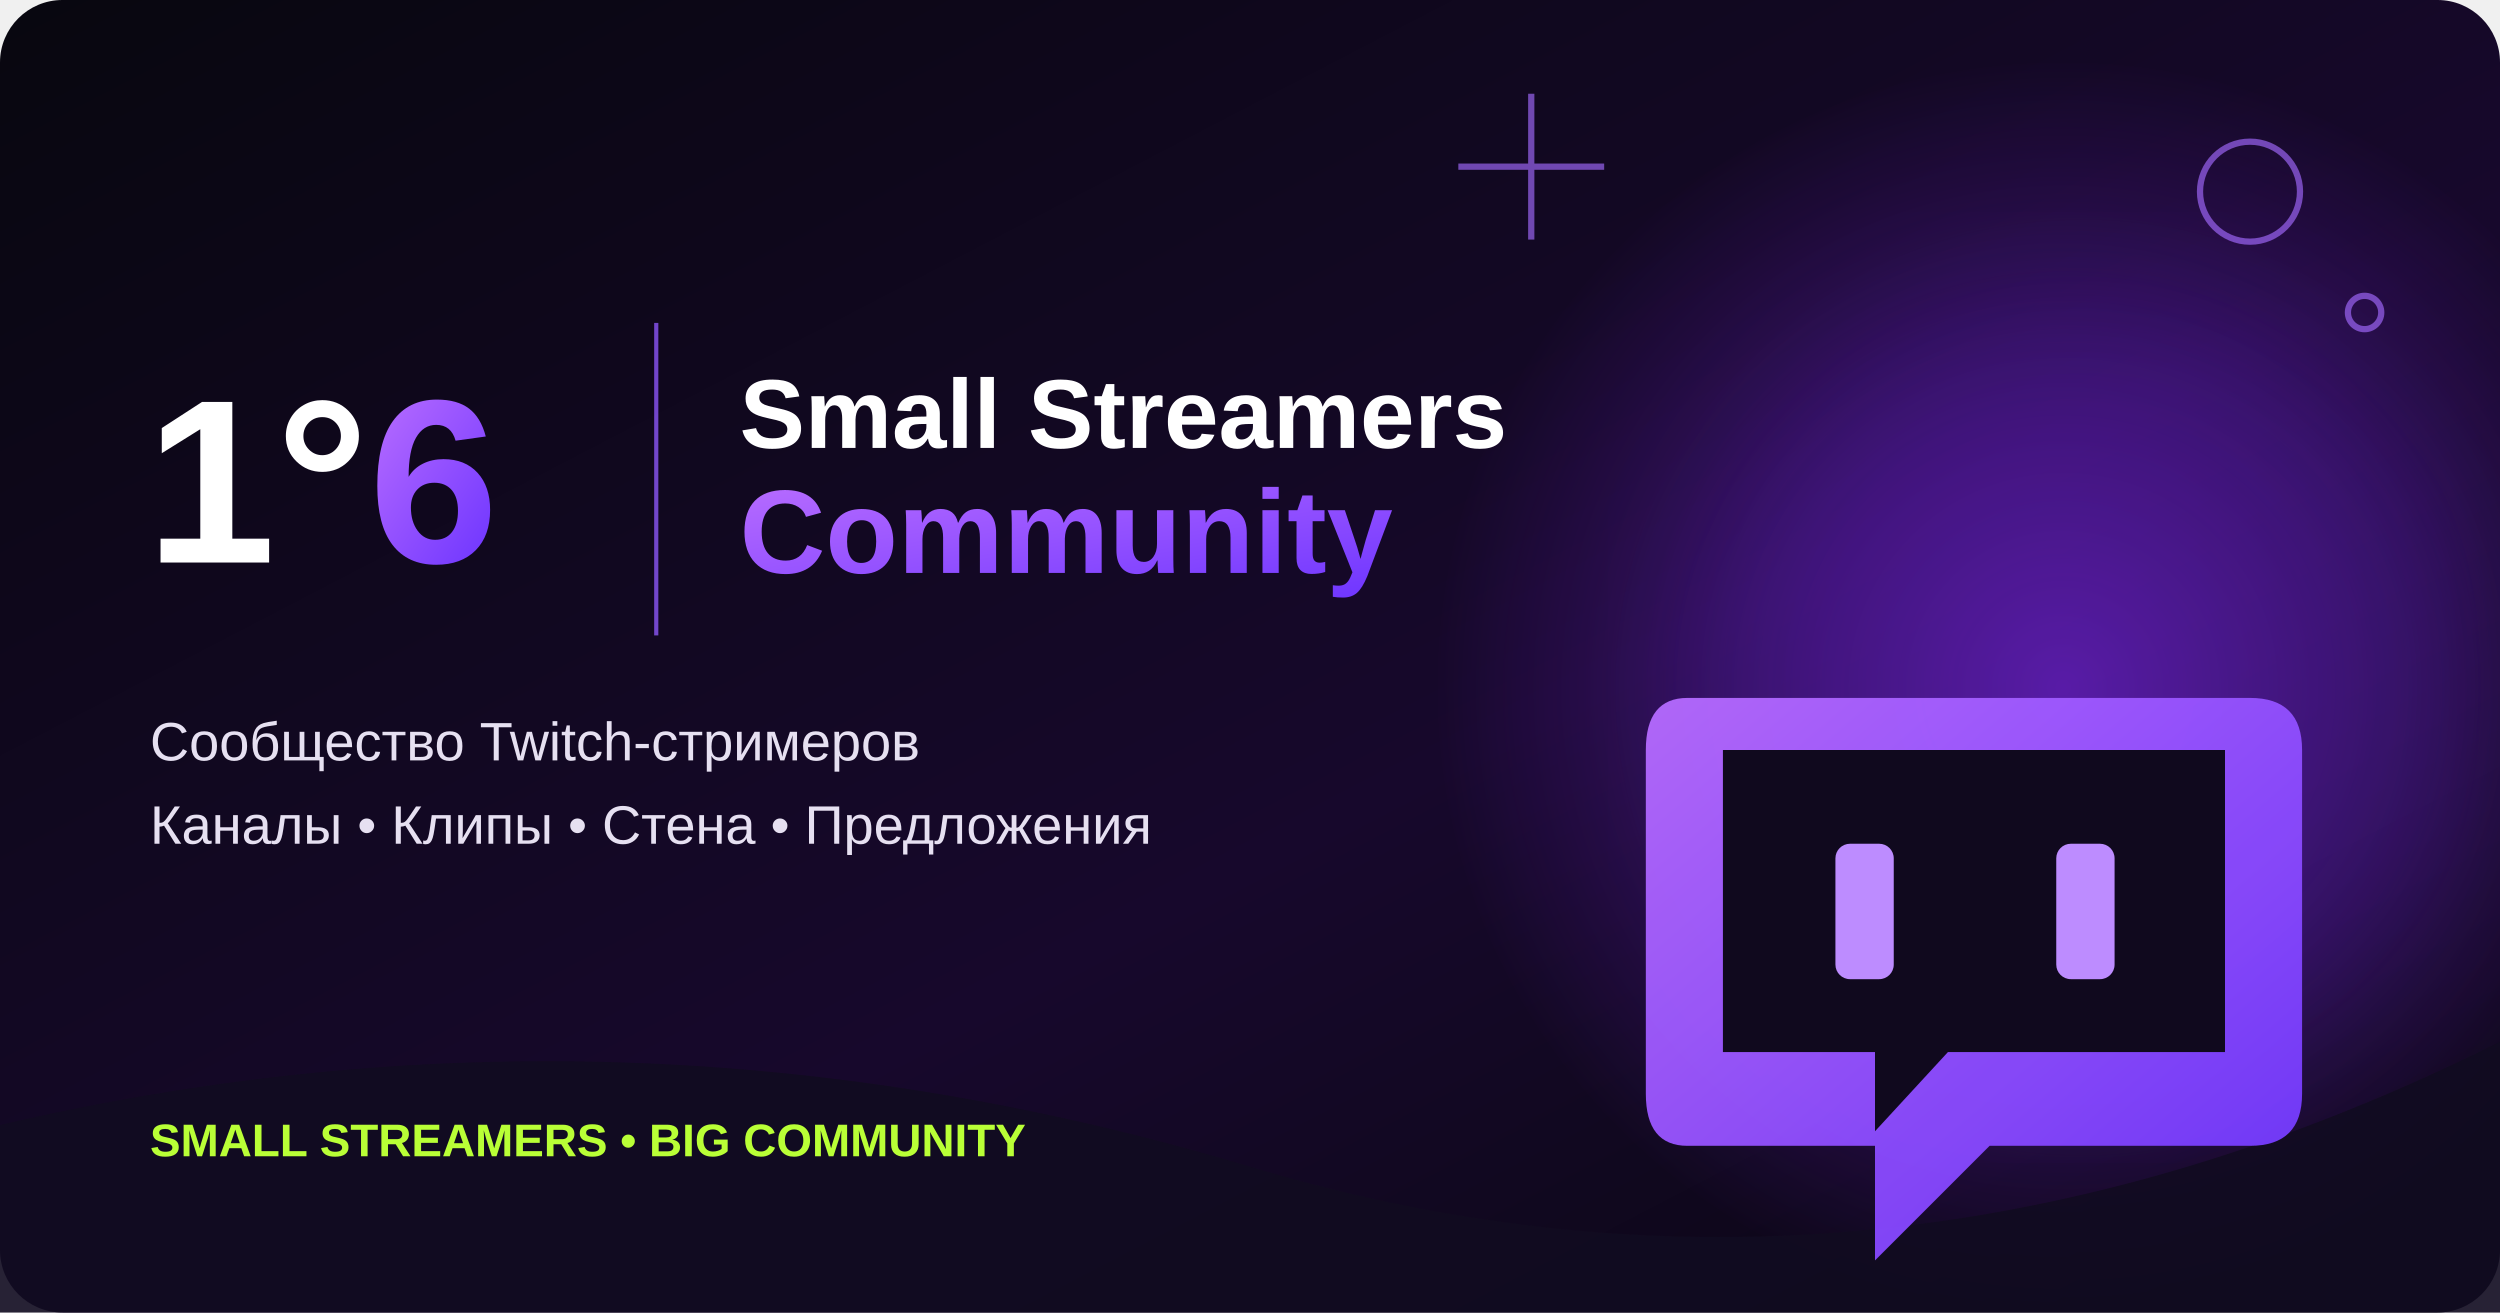
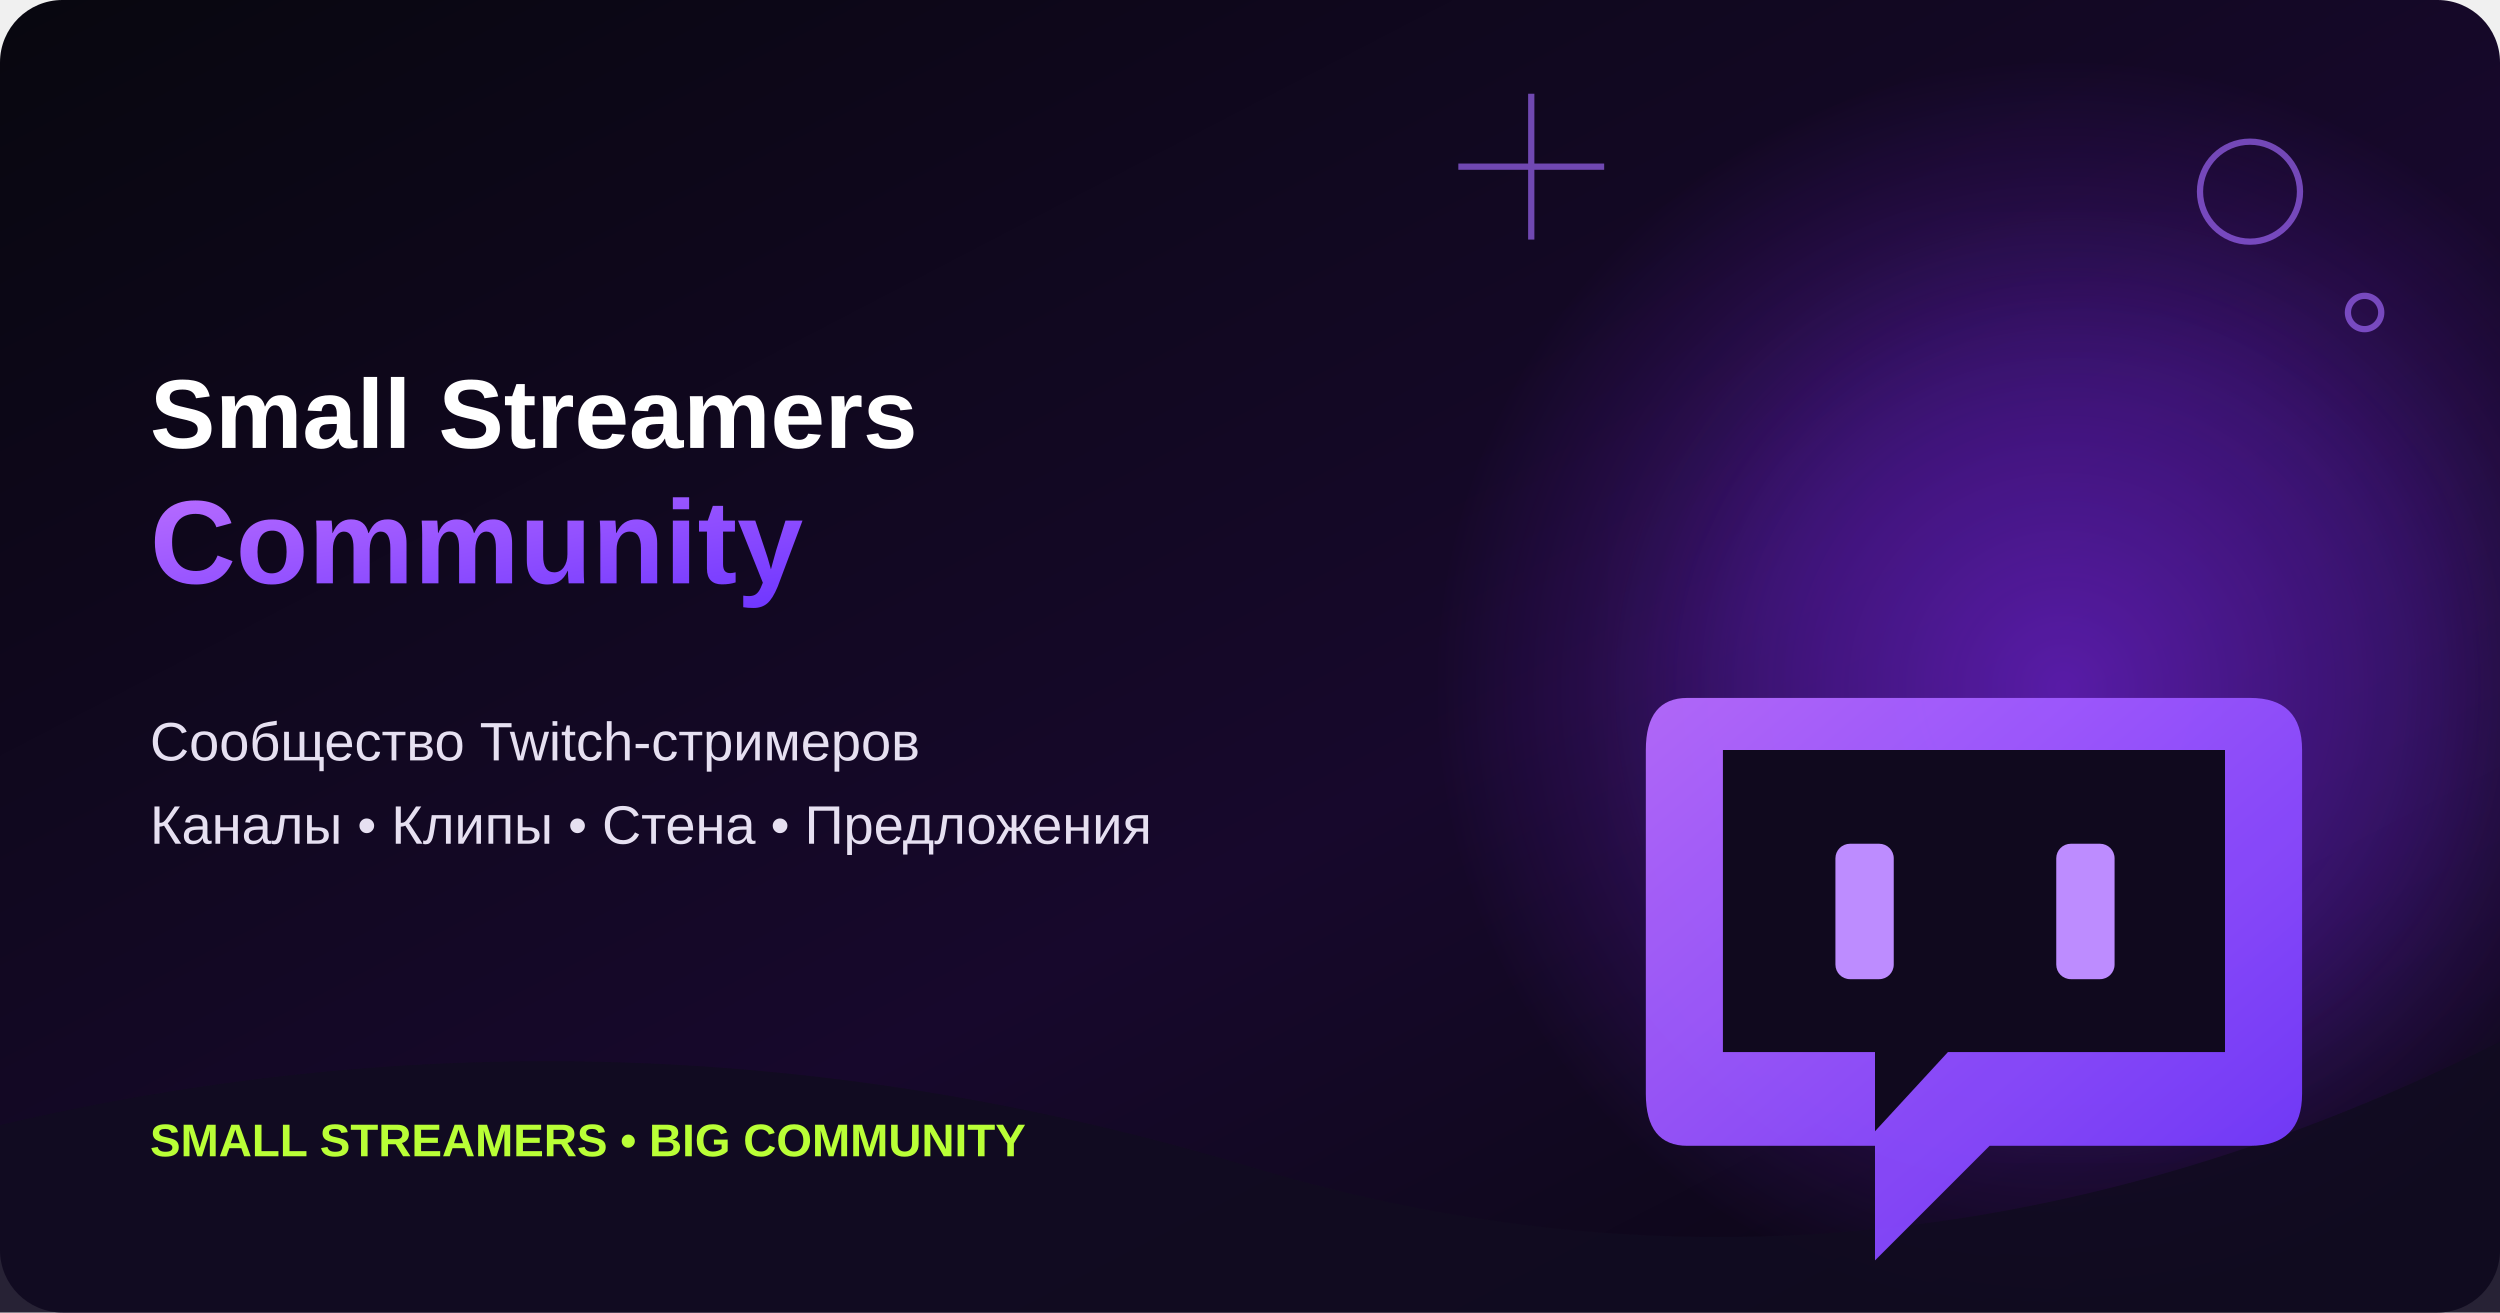
<svg xmlns="http://www.w3.org/2000/svg" width="1200" height="630" viewBox="0 0 1200 630">
  <defs>
    <linearGradient id="bg" x1="0" y1="0" x2="1" y2="1">
      <stop stop-color="#08070f" />
      <stop offset=".58" stop-color="#17082c" />
      <stop offset="1" stop-color="#08070f" />
    </linearGradient>
    <linearGradient id="purple" x1="0" y1="0" x2="1" y2="1">
      <stop stop-color="#b66bff" />
      <stop offset="1" stop-color="#6e35ff" />
    </linearGradient>
    <radialGradient id="glow">
      <stop stop-color="#8b28ff" stop-opacity=".55" />
      <stop offset="1" stop-color="#8b28ff" stop-opacity="0" />
    </radialGradient>
    <filter id="blur">
      <feGaussianBlur stdDeviation="30" />
    </filter>
  </defs>
  <rect width="1200" height="630" rx="30" fill="url(#bg)" />
  <circle cx="990" cy="330" r="300" fill="url(#glow)" />
  <circle cx="1000" cy="330" r="190" fill="#6f2aff" opacity=".10" filter="url(#blur)" />
  <path d="M0 540 Q300 470 600 560 T1200 500 V630 H0Z" fill="#110b20" opacity=".9" />
-   <text x="70" y="270" font-family="Arial, sans-serif" font-weight="900" font-size="112" fill="#fff">1°</text>
-   <text x="177" y="270" font-family="Arial, sans-serif" font-weight="900" font-size="112" fill="url(#purple)">6</text>
-   <path d="M315 155 V305" stroke="#8b55f6" stroke-width="2" opacity=".8" />
-   <text x="355" y="215" font-family="Arial, sans-serif" font-weight="800" font-size="47" fill="#fff">Small Streamers</text>
-   <text x="355" y="275" font-family="Arial, sans-serif" font-weight="800" font-size="57" fill="url(#purple)">Community</text>
+   <text x="72" y="215" font-family="Arial, sans-serif" font-weight="800" font-size="47" fill="#fff">Small Streamers</text>
+   <text x="72" y="280" font-family="Arial, sans-serif" font-weight="800" font-size="57" fill="url(#purple)">Community</text>
  <text x="72" y="365" font-family="Arial, sans-serif" font-size="26" fill="#e6e0f1">Сообщество Twitch-стримеров</text>
  <text x="72" y="405" font-family="Arial, sans-serif" font-size="26" fill="#e6e0f1">Каналы • Клипы • Стена • Предложения</text>
  <g transform="translate(790 335)">
    <path d="M20 0 H290 Q315 0 315 25 V190 Q315 215 290 215 H165 L110 270 V215 H20 Q0 215 0 190 V25 Q0 0 20 0Z" fill="url(#purple)" opacity=".95" />
    <path d="M37 25 H278 V170 H145 L110 208 V170 H37Z" fill="#10091e" />
    <rect x="91" y="70" width="28" height="65" rx="7" fill="#bd8cff" />
    <rect x="197" y="70" width="28" height="65" rx="7" fill="#bd8cff" />
  </g>
  <g fill="none" stroke="#a36aff" stroke-width="3" opacity=".65">
    <circle cx="1080" cy="92" r="24" />
    <circle cx="1135" cy="150" r="8" />
    <path d="M700 80h70m-35 -35v70" />
  </g>
  <text x="72" y="555" font-family="Arial, sans-serif" font-weight="700" font-size="22" fill="#b9ff36">SMALL STREAMERS • BIG COMMUNITY</text>
</svg>
